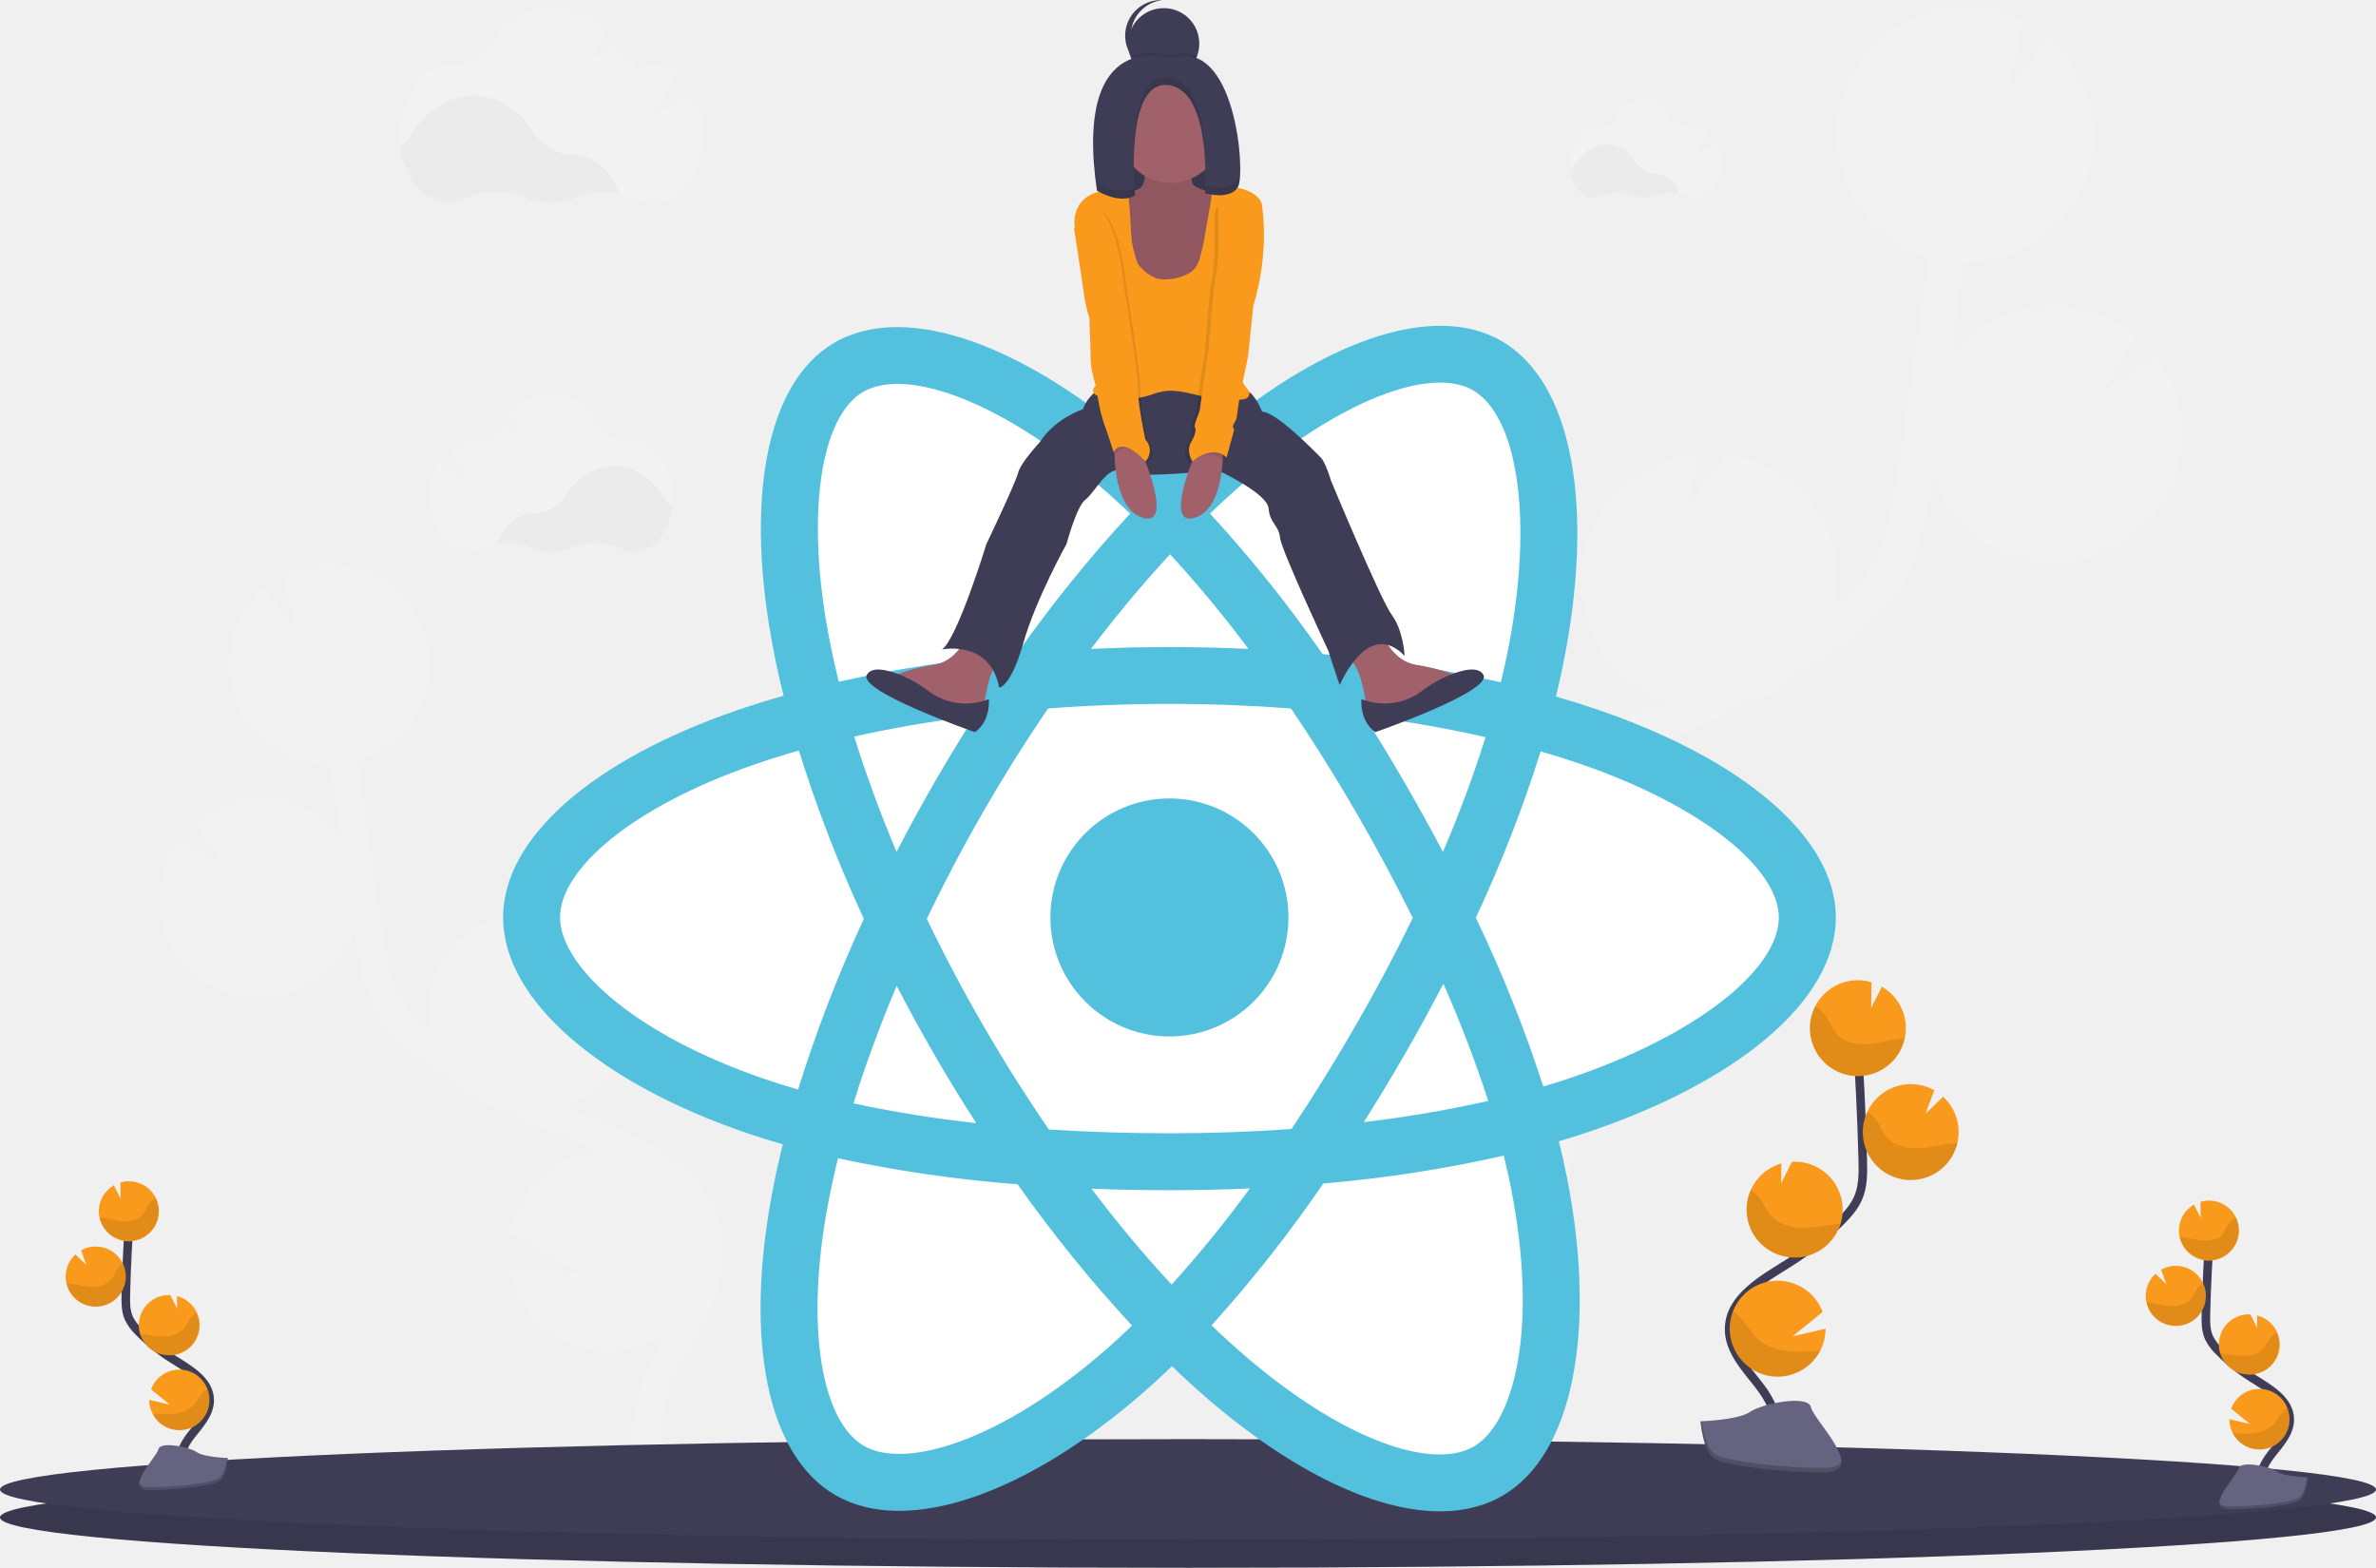
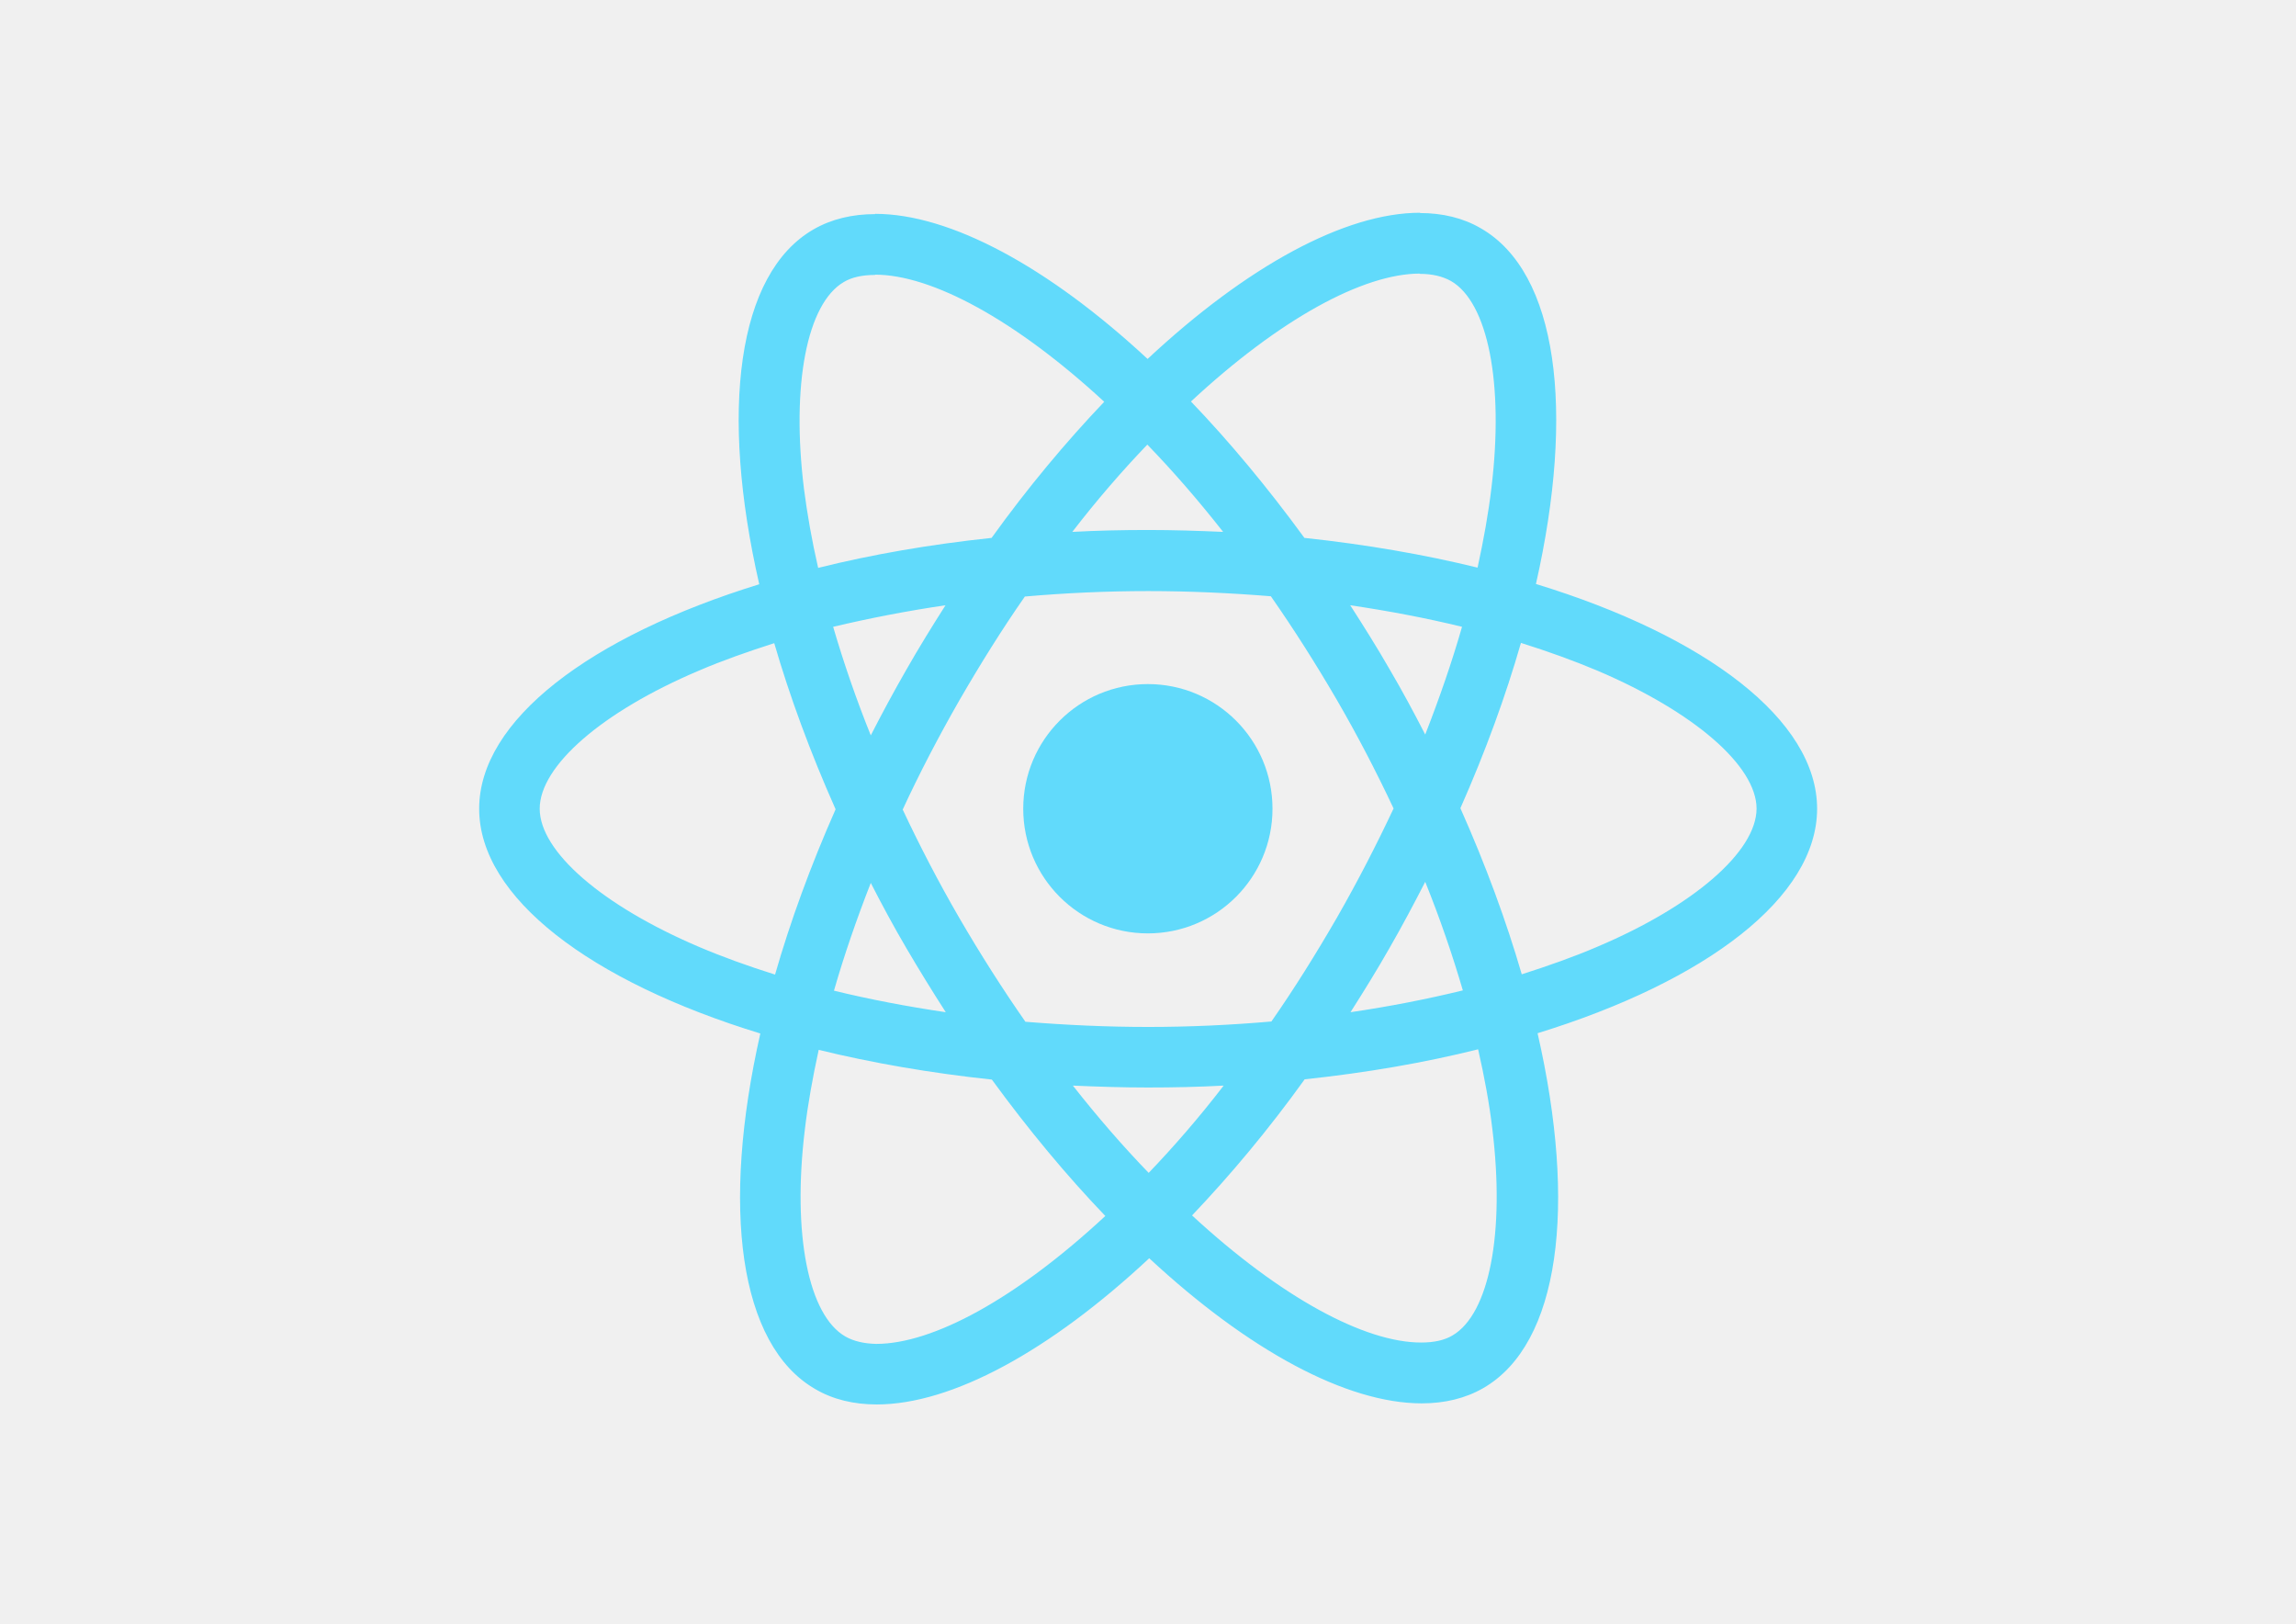
- <svg xmlns="http://www.w3.org/2000/svg" id="a75d69e6-d07c-4db3-9c83-72b2470e5561" data-name="Layer 1" width="1108" height="731.18" viewBox="0 0 1108 731.18">
-   <path d="M813.68,415.2l6.89-2.7c.66-.26,1.31-.54,2-.81a59.85,59.85,0,0,1,15.28-115.77l-4.8,24.2,18.22-23.92.16,0a59.87,59.87,0,0,1,51.16,67.45c-.15,1.13-.39,2.23-.6,3.34,5.61-4.43,10.87-9.32,14.81-15,8-11.54,10.71-25.76,13.47-43.17,5.47-34.48,10.4-69.34,14.84-104.18a59.83,59.83,0,0,1-42-65.36c.25-1.82.6-3.59,1-5.34.1-.44.2-.88.31-1.31.43-1.69.91-3.35,1.47-5,.09-.27.21-.52.3-.78.5-1.37,1-2.72,1.65-4,.22-.5.44-1,.67-1.47.69-1.43,1.42-2.83,2.22-4.19.27-.45.56-.88.83-1.33.62-1,1.27-2,1.94-2.93.36-.5.71-1,1.08-1.49l.27-.39,0,0a59.81,59.81,0,0,1,74.64-17l-6.24,31.49,18-23.64a59.5,59.5,0,0,1,16.32,68.62h.07c-.17.4-.38.78-.55,1.18-.33.74-.67,1.47-1,2.2-.46.93-1,1.84-1.45,2.74-.38.68-.75,1.36-1.16,2-.59,1-1.23,1.9-1.87,2.83-.38.54-.73,1.1-1.12,1.63-1,1.39-2.12,2.72-3.26,4-.4.45-.83.86-1.25,1.3-.81.86-1.62,1.71-2.48,2.52-.53.5-1.09,1-1.64,1.46-.79.7-1.6,1.38-2.43,2-.59.47-1.19.92-1.79,1.36-.87.63-1.75,1.22-2.64,1.81-.6.39-1.2.78-1.81,1.15-1,.61-2.05,1.17-3.1,1.72-.53.27-1,.57-1.59.83-1.58.77-3.2,1.48-4.85,2.11-.31.12-.64.21-.95.32-1.38.5-2.77,1-4.18,1.35-.61.17-1.23.31-1.85.46-1.15.28-2.31.54-3.48.76q-1,.18-2.07.33c-1.15.17-2.31.3-3.48.4-.69.06-1.37.12-2.07.16-1.26.06-2.53.07-3.8.06a2.08,2.08,0,0,0-.25,0q-2.82,22-5.92,44A59.82,59.82,0,0,1,1042,240.88l-15.68,26.58,25.21-16.59a59.68,59.68,0,0,1,11.5,44.16,58.76,58.76,0,0,1-4.5,15.94,59.83,59.83,0,0,1-111.19-4c-.23,1.48-.45,3-.68,4.46-2.44,15.35-5.47,34.46-16.23,50-7.29,10.56-17.33,18.36-27.09,25.22q-9.52,6.7-19.48,12.77a59.85,59.85,0,0,1-24.53,13.74q-16,8.19-32.69,14.81l-6.95,2.72c-6.25,2.44-12.65,4.94-19,7.6,1,.09,2,.17,3,.3a59.9,59.9,0,0,1,50.86,49.05l-42.31,23.11,42.18-1.89A59.16,59.16,0,0,1,843,534.54a59.87,59.87,0,0,1-82.7,11.74l2.1,3.91c1.4,2.58,2.78,5.15,4.12,7.7,18.33,34.74,19.66,64.74,3.75,84.49l-13-10.45c15.49-19.22,3.2-49.77-5.5-66.27-1.32-2.5-2.68-5-4-7.56C736,536.27,722.65,511.53,728,485.2,736,445.5,779.05,428.7,813.68,415.2Z" transform="translate(-46 -84.41)" fill="#f2f2f2" />
-   <path d="M315.6,603.42l-5.38-2.11c-.52-.2-1-.43-1.54-.63a46.75,46.75,0,0,0-11.94-90.42l3.75,18.9-14.22-18.68h-.13a46.76,46.76,0,0,0-40,52.68c.12.89.31,1.74.47,2.61a55.84,55.84,0,0,1-11.56-11.73c-6.23-9-8.37-20.12-10.53-33.71C220.29,493.4,216.45,466.18,213,439a46.72,46.72,0,0,0,32.77-51.05c-.2-1.42-.47-2.8-.79-4.17l-.24-1c-.34-1.32-.71-2.62-1.15-3.88-.07-.21-.16-.41-.24-.61-.39-1.07-.82-2.12-1.28-3.15-.18-.38-.35-.77-.53-1.15-.54-1.11-1.11-2.2-1.73-3.26-.21-.36-.44-.7-.65-1-.49-.78-1-1.55-1.52-2.29-.28-.39-.55-.79-.84-1.17l-.21-.3h0a46.76,46.76,0,0,0-58.29-13.32l4.88,24.6-14.07-18.46a46.48,46.48,0,0,0-12.75,53.59h-.05c.13.31.29.61.43.92.26.58.52,1.15.8,1.72q.54,1.08,1.14,2.13c.29.54.58,1.07.9,1.59.46.75,1,1.48,1.46,2.21.3.42.57.86.88,1.27.8,1.08,1.65,2.12,2.54,3.13.31.35.65.67,1,1,.63.67,1.27,1.33,1.94,2,.41.4.85.77,1.28,1.14q.93.83,1.89,1.59c.46.36.93.71,1.4,1.06.68.49,1.37,1,2.06,1.41.47.31.94.61,1.42.9.79.48,1.6.91,2.42,1.34.42.22.82.45,1.24.66,1.24.6,2.5,1.15,3.79,1.64.24.1.5.16.74.25,1.07.39,2.16.75,3.27,1.06.47.13,1,.24,1.44.35.9.22,1.8.43,2.72.6l1.61.26c.9.13,1.81.23,2.72.31.54.05,1.07.09,1.62.12,1,.05,2,.06,3,.05h.19q2.2,17.22,4.62,34.41a46.71,46.71,0,0,0-67.48-8.14L149.49,488l-19.68-12.95a46.57,46.57,0,0,0-9,34.49A45.8,45.8,0,0,0,124.34,522a46.73,46.73,0,0,0,86.84-3.12c.18,1.15.35,2.32.53,3.48,1.9,12,4.27,26.92,12.67,39.08,5.7,8.24,13.54,14.33,21.16,19.69q7.44,5.24,15.21,10a46.88,46.88,0,0,0,19.16,10.74c8.32,4.26,16.84,8.14,25.54,11.56l5.42,2.13c4.88,1.9,9.88,3.85,14.81,5.93-.78.07-1.57.13-2.36.24A46.77,46.77,0,0,0,283.6,660l33,18-32.94-1.47a46.78,46.78,0,0,0,73.57,29.2c-.55,1-1.09,2-1.64,3.05-1.09,2-2.17,4-3.22,6-14.31,27.13-15.35,50.57-2.92,66l10.13-8.16c-12.1-15-2.5-38.87,4.3-51.76,1-1.95,2.09-3.92,3.16-5.9,9.19-17,19.61-36.37,15.46-56.94C376.29,627.08,342.64,614,315.6,603.42Z" transform="translate(-46 -84.41)" fill="#f2f2f2" />
-   <ellipse cx="554" cy="707.68" rx="554" ry="23.5" fill="#3f3d56" />
-   <ellipse cx="554" cy="707.68" rx="554" ry="23.5" opacity="0.1" />
-   <ellipse cx="554" cy="694.68" rx="554" ry="23.5" fill="#3f3d56" />
-   <path d="M131,770.73c-3-5.51.4-12.26,4.28-17.18s8.61-10,8.51-16.29c-.14-9-9.7-14.31-17.33-19.08a84.78,84.78,0,0,1-15.56-12.51,23,23,0,0,1-4.78-6.4c-1.58-3.52-1.53-7.52-1.43-11.38q.5-19.26,1.9-38.48" transform="translate(-46 -84.41)" fill="none" stroke="#3f3d56" stroke-miterlimit="10" stroke-width="4" />
-   <path d="M92.11,648.7a14,14,0,0,1,7-11.49l3.14,6.21-.09-7.52a13.86,13.86,0,0,1,4.62-.56A14,14,0,1,1,92.11,648.7Z" transform="translate(-46 -84.41)" fill="#fa9a1c" />
-   <path d="M117.14,743.7a14,14,0,0,0,26.5-5.76,13.82,13.82,0,0,0-.91-5.69,14,14,0,0,0-26.27.15l8.77,7.13-9.64-2.24A13.89,13.89,0,0,0,117.14,743.7Z" transform="translate(-46 -84.41)" fill="#fa9a1c" />
-   <path d="M124.07,716.45a14,14,0,0,0,4.46-27.54l.07,5.79-3.18-6.29h0a14,14,0,0,0-1.31,28.05Z" transform="translate(-46 -84.41)" fill="#fa9a1c" />
-   <path d="M90,693.78a14,14,0,0,0,1.32-28,13.88,13.88,0,0,0-7.52,1.78l2.48,6.8-5.11-4.9a14,14,0,0,0-4.53,9.69A13.33,13.33,0,0,0,77,683,14,14,0,0,0,90,693.78Z" transform="translate(-46 -84.41)" fill="#fa9a1c" />
-   <path d="M94,652.44c3.24.36,6.39,1.37,9.64,1.57s6.82-.58,8.88-3.1c1.11-1.37,1.66-3.09,2.59-4.57a10.08,10.08,0,0,1,3.54-3.33,14,14,0,1,1-26.24,9.32C92.94,652.35,93.47,652.39,94,652.44Z" transform="translate(-46 -84.41)" opacity="0.1" />
-   <path d="M90,693.78a14,14,0,0,0,13.35-20,10.4,10.4,0,0,0-2.82,2.83c-1,1.51-1.61,3.25-2.78,4.64-2.19,2.57-5.92,3.41-9.31,3.25s-6.66-1.11-10-1.42c-.47,0-.94-.08-1.41-.09A14,14,0,0,0,90,693.78Z" transform="translate(-46 -84.41)" opacity="0.1" />
-   <path d="M124.07,716.45a14,14,0,0,0,13.47-19.76,11.36,11.36,0,0,0-3,2.85c-1.09,1.54-1.77,3.31-3,4.73-2.36,2.64-6.34,3.57-9.93,3.48s-6.82-.93-10.28-1.19A14,14,0,0,0,124.07,716.45Z" transform="translate(-46 -84.41)" opacity="0.1" />
-   <path d="M117.14,743.7a14,14,0,0,0,26.5-5.76,13.82,13.82,0,0,0-.91-5.69,14,14,0,0,0-3.08,2.74c-1.34,1.63-2.21,3.47-3.76,5-2.87,2.82-7.5,4-11.62,4.09A62.35,62.35,0,0,1,117.14,743.7Z" transform="translate(-46 -84.41)" opacity="0.1" />
-   <path d="M152.19,764.39s-11.08-.34-14.41-2.72-17-5.22-17.87-1.4-16.65,19-4.14,19.06,29.06-2,32.39-4S152.19,764.39,152.19,764.39Z" transform="translate(-46 -84.41)" fill="#656380" />
-   <path d="M115.54,778c12.51.1,29.06-2,32.4-4,2.53-1.54,3.54-7.09,3.88-9.65l.37,0s-.7,8.93-4,11-19.89,4.08-32.39,4c-3.61,0-4.86-1.31-4.79-3.22C111.48,777.26,112.86,778,115.54,778Z" transform="translate(-46 -84.41)" opacity="0.2" />
-   <path d="M1101,779.73c-3-5.51.4-12.26,4.28-17.18s8.61-10,8.51-16.29c-.14-9-9.7-14.31-17.33-19.08a84.78,84.78,0,0,1-15.56-12.51,23,23,0,0,1-4.78-6.4c-1.58-3.52-1.53-7.52-1.43-11.38q.49-19.26,1.9-38.48" transform="translate(-46 -84.41)" fill="none" stroke="#3f3d56" stroke-miterlimit="10" stroke-width="4" />
-   <path d="M1062.11,657.7a14,14,0,0,1,7-11.49l3.14,6.21-.09-7.52a13.86,13.86,0,0,1,4.62-.56,14,14,0,1,1-14.68,13.36Z" transform="translate(-46 -84.41)" fill="#fa9a1c" />
-   <path d="M1087.14,752.7a14,14,0,0,0,26.5-5.76,13.82,13.82,0,0,0-.91-5.69,14,14,0,0,0-26.27.15l8.77,7.13-9.64-2.24A13.89,13.89,0,0,0,1087.14,752.7Z" transform="translate(-46 -84.41)" fill="#fa9a1c" />
-   <path d="M1094.07,725.45a14,14,0,0,0,4.46-27.54l.07,5.79-3.18-6.29h0a14,14,0,0,0-1.31,28.05Z" transform="translate(-46 -84.41)" fill="#fa9a1c" />
-   <path d="M1060,702.78a14,14,0,0,0,1.32-28,13.88,13.88,0,0,0-7.52,1.78l2.48,6.8-5.11-4.9a14,14,0,0,0-4.53,9.69A13.33,13.33,0,0,0,1047,692,14,14,0,0,0,1060,702.78Z" transform="translate(-46 -84.41)" fill="#fa9a1c" />
-   <path d="M1064,661.44c3.24.36,6.39,1.37,9.64,1.57s6.82-.58,8.88-3.1c1.11-1.37,1.66-3.09,2.59-4.57a10.08,10.08,0,0,1,3.54-3.33,14,14,0,1,1-26.24,9.32C1062.94,661.35,1063.47,661.39,1064,661.44Z" transform="translate(-46 -84.41)" opacity="0.1" />
-   <path d="M1060,702.78a14,14,0,0,0,13.35-20,10.4,10.4,0,0,0-2.82,2.83c-1,1.51-1.61,3.25-2.78,4.64-2.19,2.57-5.92,3.41-9.31,3.25s-6.66-1.11-10-1.42c-.47,0-.94-.08-1.41-.09A14,14,0,0,0,1060,702.78Z" transform="translate(-46 -84.41)" opacity="0.1" />
-   <path d="M1094.07,725.45a14,14,0,0,0,13.47-19.76,11.36,11.36,0,0,0-3,2.85c-1.09,1.54-1.77,3.31-3,4.73-2.36,2.64-6.34,3.57-9.93,3.48s-6.82-.93-10.28-1.19A14,14,0,0,0,1094.07,725.45Z" transform="translate(-46 -84.41)" opacity="0.1" />
-   <path d="M1087.14,752.7a14,14,0,0,0,26.5-5.76,13.82,13.82,0,0,0-.91-5.69,14,14,0,0,0-3.08,2.74c-1.34,1.63-2.21,3.47-3.76,5-2.87,2.82-7.5,4-11.62,4.09A62.35,62.35,0,0,1,1087.14,752.7Z" transform="translate(-46 -84.41)" opacity="0.1" />
-   <path d="M1122.19,773.39s-11.08-.34-14.41-2.72-17-5.22-17.87-1.4-16.65,19-4.14,19.06,29.06-2,32.39-4S1122.19,773.39,1122.19,773.39Z" transform="translate(-46 -84.41)" fill="#656380" />
-   <path d="M1085.54,787c12.51.1,29.06-2,32.4-4,2.53-1.54,3.54-7.09,3.88-9.65l.37,0s-.7,8.93-4,11-19.89,4.08-32.39,4c-3.61,0-4.86-1.31-4.79-3.22C1081.48,786.26,1082.86,787,1085.54,787Z" transform="translate(-46 -84.41)" opacity="0.2" />
-   <path d="M791.57,415.56q-9.92-3.4-20-6.3,1.66-6.79,3.09-13.65c15.14-73.51,5.24-132.73-28.57-152.22-32.42-18.7-85.44.8-139,47.39q-7.92,6.92-15.47,14.2-5.07-4.85-10.3-9.51C525.21,245.64,469,224.65,435.18,244.2c-32.39,18.75-42,74.42-28.35,144.09q2,10.35,4.59,20.58c-7.95,2.26-15.64,4.67-23,7.24C322.63,439,280.61,475,280.61,512.29c0,38.51,45.11,77.14,113.64,100.56q8.34,2.83,16.8,5.26-2.74,11-4.88,22.18c-13,68.46-2.84,122.82,29.46,141.45C469,801,525,781.2,579.52,733.54c4.31-3.77,8.63-7.77,13-11.95q8.18,7.89,16.79,15.32c52.82,45.45,105,63.81,137.26,45.12,33.33-19.29,44.16-77.69,30.1-148.73q-1.6-8.14-3.73-16.61,5.91-1.74,11.56-3.61c71.24-23.6,117.6-61.76,117.6-100.79,0-37.43-43.38-73.62-110.5-96.73Z" transform="translate(-46 -84.41)" fill="#53c1de" />
-   <path d="M776.12,587.88c-3.4,1.13-6.88,2.21-10.44,3.27a621.6,621.6,0,0,0-31.47-78.73,623.06,623.06,0,0,0,30.25-77.58c6.35,1.84,12.53,3.78,18.47,5.83,57.51,19.79,92.59,49.06,92.59,71.62,0,24-37.89,55.21-99.4,75.59ZM750.6,638.46c6.22,31.41,7.1,59.81,3,82-3.7,19.95-11.14,33.25-20.34,38.58-19.59,11.33-61.47-3.4-106.64-42.27q-7.77-6.69-15.63-14.25a624.23,624.23,0,0,0,52.09-66.14,620.2,620.2,0,0,0,84.17-13q1.9,7.68,3.37,15ZM492.48,757.1c-19.14,6.76-34.38,6.95-43.59,1.64-19.6-11.31-27.75-55-16.63-113.5q2-10.37,4.53-20.63a625.79,625.79,0,0,0,83.75,12.13,645.09,645.09,0,0,0,53.35,65.9q-5.79,5.61-11.84,10.91c-24.11,21.08-48.28,36-69.57,43.55ZM402.84,587.73c-30.31-10.36-55.33-23.82-72.49-38.5-15.41-13.2-23.19-26.31-23.19-36.94,0-22.63,33.74-51.5,90-71.11q10.6-3.69,21.39-6.73a637.08,637.08,0,0,0,30.29,78.48,646.29,646.29,0,0,0-30.66,79.6Q410.44,590.32,402.84,587.73Zm30.05-204.54c-11.68-59.69-3.93-104.72,15.59-116,20.79-12,66.76,5.12,115.22,48.15,3.1,2.75,6.21,5.63,9.32,8.6a635.89,635.89,0,0,0-52.93,65.52,648.42,648.42,0,0,0-82.93,12.89q-2.39-9.52-4.27-19.15ZM701,449.38q-9.11-15.74-18.89-31.08c19.83,2.51,38.82,5.83,56.66,9.91a565.54,565.54,0,0,1-19.89,53.51q-8.61-16.35-17.88-32.34ZM591.64,342.91a569.3,569.3,0,0,1,36.57,44.14q-36.71-1.73-73.45,0c12.07-15.92,24.44-30.72,36.88-44.13Zm-110,106.65q-9.15,15.87-17.55,32.14c-7.73-18.33-14.34-36.36-19.74-53.77,17.73-4,36.64-7.21,56.34-9.68Q490.77,433.69,481.62,449.56Zm19.61,158.65A564.64,564.64,0,0,1,444,599c5.49-17.71,12.25-36.13,20.15-54.86q8.43,16.29,17.61,32.16Q491.1,592.49,501.23,608.21Zm91.14,75.33C579.79,670,567.24,655,555,638.79q17.85.71,36.36.71,19,0,37.51-.84A563.94,563.94,0,0,1,592.37,683.54ZM719.08,543.19A562.82,562.82,0,0,1,740,597.85a561.35,561.35,0,0,1-58,9.89q9.85-15.63,19.08-31.63,9.38-16.26,18-32.92Zm-41,19.66q-14.12,24.52-29.81,48.1c-18.44,1.32-37.49,2-56.91,2s-38.15-.6-56.27-1.78Q519,587.67,504.7,563t-26.51-50.08q12.27-25.53,26.43-50.1h0q14.14-24.56,30.13-48c18.49-1.4,37.43-2.13,56.59-2.13s38.22.74,56.69,2.14q15.81,23.37,30,47.81t26.79,49.87q-12.45,25.62-26.71,50.3Zm54.77-296.46c20.81,12,28.9,60.4,15.83,123.87q-1.29,6.19-2.8,12.35a635.74,635.74,0,0,0-83.09-13.13,625.16,625.16,0,0,0-52.53-65.56q7-6.74,14.29-13.11c45.88-39.93,88.76-55.69,108.3-44.42Z" transform="translate(-46 -84.41)" fill="#fff" />
-   <path d="M591.34,456.79a55.5,55.5,0,1,1-55.5,55.5,55.49,55.49,0,0,1,55.5-55.5" transform="translate(-46 -84.41)" fill="#53c1de" />
-   <path d="M605.26,104.81a16.6,16.6,0,1,1-16.6-16.6A16.52,16.52,0,0,1,605.26,104.81Z" transform="translate(-46 -84.41)" fill="#3f3d56" />
-   <path d="M575.4,109a16.62,16.62,0,0,1,12.49-24.54,16.6,16.6,0,1,0,1.41,33.07A16.6,16.6,0,0,1,575.4,109Z" transform="translate(-46 -84.41)" fill="#3f3d56" />
-   <rect x="521.91" y="43.52" width="44.47" height="69.37" fill="#3f3d56" />
-   <rect x="521.91" y="43.52" width="44.47" height="69.37" opacity="0.1" />
-   <path d="M497.66,379.61s-4.75,13.05-16,14.83-17.79,4.74-17.79,4.74l26.68,17.19,14.23-1.78s1.78-18.38,7.71-22.53S497.66,379.61,497.66,379.61Z" transform="translate(-46 -84.41)" fill="#a0616a" />
-   <path d="M690.34,379.61s4.75,13.05,16,14.83,17.79,4.74,17.79,4.74l-26.68,17.19-14.23-1.78s-1.78-18.38-7.71-22.53S690.34,379.61,690.34,379.61Z" transform="translate(-46 -84.41)" fill="#a0616a" />
-   <path d="M560.5,264.59s-7.11,3.56-9.48,10.68c0,0-13,4.15-20.16,15.41,0,0-8.9,9.49-10.08,14.23S506,338.11,506,338.11s-13.64,44.47-20.75,49.21c0,0,22.53-4.74,26.68,17.79,0,0,5.33,0,11.26-20.75s20.16-46.25,20.16-46.25,4.74-17.78,8.89-20.75,10.67-16.6,16.6-13,45.06-.6,45.06-.6S637,314.4,637.58,321.51s4.74,7.71,5.33,13.64,22.53,52.76,22.53,52.76,4.15,13,5.34,16c0,0,13-31.42,30.24-13.63,0,0-.6-11.86-5.93-19s-28.46-62.84-28.46-62.84-2.37-8.3-4.74-10.67-20.76-21.35-27.28-21.35c0,0-3.55-8.89-7.7-10.08Z" transform="translate(-46 -84.41)" fill="#3f3d56" />
-   <path d="M507.14,410.44a28.89,28.89,0,0,1-28.22-3.79,56.37,56.37,0,0,0-12.59-7.3c-6.29-2.54-13.81-4.42-16.1-.17-4.15,7.71,50.39,26.68,50.39,26.68S507.74,421.71,507.14,410.44Z" transform="translate(-46 -84.41)" fill="#3f3d56" />
-   <path d="M680.86,410.44a28.89,28.89,0,0,0,28.22-3.79,56.37,56.37,0,0,1,12.59-7.3c6.29-2.54,13.81-4.42,16.1-.17,4.15,7.71-50.39,26.68-50.39,26.68S680.26,421.71,680.86,410.44Z" transform="translate(-46 -84.41)" fill="#3f3d56" />
-   <path d="M579.88,167.08c-.22,2.06-.9,4.29-2.66,5.38-1.44.9-3.26.83-4.92,1.17a11.46,11.46,0,0,0-7.82,6.77,17.51,17.51,0,0,0-.75,10.55,39.22,39.22,0,0,0,1.52,5.06c1.74,4.92,3.84,9.8,7.09,13.89a59,59,0,0,0,9.3,8.77c2.11,1.72,4.29,3.47,6.89,4.28a21.75,21.75,0,0,0,5.4.72c2.25.1,4.65.17,6.6-.95,3-1.73,3.89-5.55,5.52-8.62,1.38-2.6,3.44-4.81,4.73-7.46a29.49,29.49,0,0,0,2-6.52l2.77-12.3c1-4.47,1.92-9.51-.59-13.34a2.28,2.28,0,0,0-.74-.77,2.79,2.79,0,0,0-1.52-.15,16.44,16.44,0,0,1-9.15-2.09,3.93,3.93,0,0,1-1.15-.9,4.72,4.72,0,0,1-.7-2.12,22.2,22.2,0,0,0-1.28-4.45,3,3,0,0,0-.87-1.34,3.15,3.15,0,0,0-1.41-.47,114.47,114.47,0,0,0-12.93-1.35c-1.42-.07-3.56-.64-4.54.62S580,165.58,579.88,167.08Z" transform="translate(-46 -84.41)" fill="#a0616a" />
-   <path d="M579.88,167.08c-.22,2.06-.9,4.29-2.66,5.38-1.44.9-3.26.83-4.92,1.17a11.46,11.46,0,0,0-7.82,6.77,17.51,17.51,0,0,0-.75,10.55,39.22,39.22,0,0,0,1.52,5.06c1.74,4.92,3.84,9.8,7.09,13.89a59,59,0,0,0,9.3,8.77c2.11,1.72,4.29,3.47,6.89,4.28a21.75,21.75,0,0,0,5.4.72c2.25.1,4.65.17,6.6-.95,3-1.73,3.89-5.55,5.52-8.62,1.38-2.6,3.44-4.81,4.73-7.46a29.49,29.49,0,0,0,2-6.52l2.77-12.3c1-4.47,1.92-9.51-.59-13.34a2.28,2.28,0,0,0-.74-.77,2.79,2.79,0,0,0-1.52-.15,16.44,16.44,0,0,1-9.15-2.09,3.93,3.93,0,0,1-1.15-.9,4.72,4.72,0,0,1-.7-2.12,22.2,22.2,0,0,0-1.28-4.45,3,3,0,0,0-.87-1.34,3.15,3.15,0,0,0-1.41-.47,114.47,114.47,0,0,0-12.93-1.35c-1.42-.07-3.56-.64-4.54.62S580,165.58,579.88,167.08Z" transform="translate(-46 -84.41)" opacity="0.1" />
-   <path d="M571.85,174.15a26.93,26.93,0,0,0-7.13-1.12c-5.72-.14-11.84,1.83-15.14,6.5A15.34,15.34,0,0,0,547.29,191a23.57,23.57,0,0,0,5.2,10.66,32,32,0,0,1,4,5.24c1.58,3,1.63,6.59,2.06,10,1,8.12,4.46,15.75,5.83,23.82s.19,17.42-6.18,22.55c-1.07.86-2.37,1.77-2.46,3.14-.14,2.19,2.71,3.12,4.9,3.33,6.55.62,13.27,1.23,19.63-.46,2.63-.7,5.17-1.79,7.85-2.29,6.8-1.27,13.64,1.34,20.45,2.59a90.61,90.61,0,0,0,14.91,1.21,7.94,7.94,0,0,0,3.43-.45,2.75,2.75,0,0,0,1.74-2.74,4.76,4.76,0,0,0-1.18-2c-3.44-4.25-4.49-9.9-5.43-15.29l-3.15-18.11c-1.69-9.68-3.26-20.2,1.32-28.89,3.29-6.25,9.36-10.65,12.83-16.8a9.84,9.84,0,0,0,1.55-6.28c-.52-3.09-3.31-5.3-6.17-6.59A23.21,23.21,0,0,0,611,173c.1,4.33-1,8.71-1.71,13l-1.21,7a88.83,88.83,0,0,1-2.71,12.2,12.85,12.85,0,0,1-2.17,4.42,11.43,11.43,0,0,1-3.83,2.79,22.83,22.83,0,0,1-10.14,2.32,13.54,13.54,0,0,1-4.48-.69,19,19,0,0,1-6.17-4.34,10.11,10.11,0,0,1-1.63-1.77,9.93,9.93,0,0,1-1.11-2.67,55.42,55.42,0,0,1-1.91-7.48c-.3-1.94-.4-3.91-.54-5.87C573,186.12,573,179.72,571.85,174.15Z" transform="translate(-46 -84.41)" fill="#fa9a1c" />
-   <path d="M565.84,288.9s-2.37,31.43,12.45,36.76,1.78-26.09,1.78-26.09l-4.75-9.48Z" transform="translate(-46 -84.41)" fill="#a0616a" />
-   <path d="M616.23,288.9s2.37,31.43-12.45,36.76S602,299.57,602,299.57l4.75-9.48Z" transform="translate(-46 -84.41)" fill="#a0616a" />
-   <path d="M552.79,184l-4.74,7.71s4.15,26.68,4.74,31.42a62.2,62.2,0,0,0,2.38,10.08s.59,14.23.59,19.57,3,14.23,3,14.23a64.82,64.82,0,0,0,3,14.82c2.37,6.52,4.74,14.23,4.74,14.23s3-8.3,14.82,4.15a7.18,7.18,0,0,0,0-10.08s-3.55-16-3.55-24.31-6.53-48-6.53-48S567,172.7,552.79,184Z" transform="translate(-46 -84.41)" opacity="0.1" />
-   <path d="M551.61,183.37l-4.74,7.71s4.15,26.68,4.74,31.42A61.84,61.84,0,0,0,554,232.58s.59,14.23.59,19.56,3,14.23,3,14.23a64.53,64.53,0,0,0,3,14.82c2.37,6.53,4.75,14.23,4.75,14.23s3-8.3,14.82,4.15a7.18,7.18,0,0,0,0-10.07s-3.56-16-3.56-24.31-6.52-48-6.52-48S565.84,172.1,551.61,183.37Z" transform="translate(-46 -84.41)" fill="#fa9a1c" />
-   <path d="M629.87,179.22l3,3.53s3.49,20.18-4.22,45.68l-2.37,23.12s-4.15,19.57-4.74,24.31-.59,5.33-1.78,7.11a2.29,2.29,0,0,0,0,3l-3.56,13s-5.33-6.52-16,1.78c0,0-3-4.74-.6-8.89s2.37-5.93,1.78-7.12,2.37-7.11,2.37-8.3S607.93,248,607.93,248s1.78-26.68,3.56-35.57c1.09-5.47,1.07-17.66.88-26.24-.19-8.94,10.63-13.78,17-7.5C629.52,178.85,629.7,179,629.87,179.22Z" transform="translate(-46 -84.41)" opacity="0.1" />
-   <path d="M631.65,178l3,3.53s3.49,20.19-4.22,45.68l-2.37,23.12s-4.15,19.57-4.74,24.31-.6,5.34-1.78,7.12a2.28,2.28,0,0,0,0,3L618,297.8s-5.33-6.53-16,1.77c0,0-3-4.74-.59-8.89s2.37-5.93,1.78-7.11,2.37-7.12,2.37-8.3,4.15-28.46,4.15-28.46,1.78-26.68,3.56-35.58.59-35.57.59-35.57S623.35,169.14,631.65,178Z" transform="translate(-46 -84.41)" fill="#fa9a1c" />
-   <circle cx="545.92" cy="61.61" r="23.72" fill="#a0616a" />
-   <path d="M604.29,110.41a16.6,16.6,0,0,1-31.09.44c9.26-3.73,18.72-.41,18.72-.41C596.65,108.78,600.75,108.93,604.29,110.41Z" transform="translate(-46 -84.41)" opacity="0.1" />
-   <path d="M591.92,111.63s-45.65-16-34.38,61.66c0,0,10.08,6.52,17.78,2.37,0,0-5.33-53.95,15.42-51.58s17.19,50.4,17.19,50.4,11.86,3.55,15.42-3S622.16,101,591.92,111.63Z" transform="translate(-46 -84.41)" fill="#3f3d56" />
-   <path d="M590.74,120.52c-14.24-1.62-16.2,23.27-16,39.05.17-15.69,2.81-37,16-35.49,14.81,1.69,17.24,26.66,17.41,40.8C608.32,151.9,606.9,122.37,590.74,120.52Z" transform="translate(-46 -84.41)" opacity="0.1" />
-   <path d="M557.54,169.73a159.38,159.38,0,0,1-1.77-20.53,152.12,152.12,0,0,0,1.77,24.09s10.08,6.52,17.78,2.37c0,0-.12-1.28-.26-3.43C567.39,176.1,557.54,169.73,557.54,169.73Z" transform="translate(-46 -84.41)" opacity="0.1" />
-   <path d="M623.35,168c-3.32,6.08-13.83,3.41-15.25,3-.07,2.2-.17,3.52-.17,3.52s11.86,3.55,15.42-3c.73-1.34,1.11-5.13,1-10.2C624.25,164.57,623.9,167,623.35,168Z" transform="translate(-46 -84.41)" opacity="0.1" />
-   <path d="M872.73,757.37c4.74-8.78-.64-19.54-6.82-27.37s-13.73-16-13.57-26c.23-14.35,15.45-22.81,27.62-30.42a134.77,134.77,0,0,0,24.79-19.93c3-3.05,5.87-6.31,7.62-10.21,2.52-5.6,2.45-12,2.29-18.12q-.79-30.71-3-61.34" transform="translate(-46 -84.41)" fill="none" stroke="#3f3d56" stroke-miterlimit="10" stroke-width="4" />
-   <path d="M934.74,562.9a22.31,22.31,0,0,0-11.16-18.32l-5,9.9.15-12a22.37,22.37,0,1,0,16,20.41Z" transform="translate(-46 -84.41)" fill="#fa9a1c" />
-   <path d="M894.86,714.29a22.36,22.36,0,1,1,1.08-18l-14,11.37,15.37-3.57A22.25,22.25,0,0,1,894.86,714.29Z" transform="translate(-46 -84.41)" fill="#fa9a1c" />
-   <path d="M883.81,670.86A22.37,22.37,0,0,1,876.72,627l-.12,9.22,5.06-10h.06a22.37,22.37,0,1,1,2.09,44.69Z" transform="translate(-46 -84.41)" fill="#fa9a1c" />
-   <path d="M938.11,634.73A22.37,22.37,0,1,1,948,592.87l-4,10.83,8.13-7.8a22.37,22.37,0,0,1-14.07,38.83Z" transform="translate(-46 -84.41)" fill="#fa9a1c" />
-   <path d="M931.74,568.86c-5.17.57-10.19,2.18-15.37,2.5s-10.87-.92-14.14-5c-1.77-2.17-2.65-4.91-4.14-7.28a16,16,0,0,0-5.63-5.3,22.37,22.37,0,1,0,41.81,14.84C933.42,568.71,932.58,568.77,931.74,568.86Z" transform="translate(-46 -84.41)" opacity="0.1" />
-   <path d="M938.11,634.73a22.39,22.39,0,0,1-21.28-31.91,16.37,16.37,0,0,1,4.5,4.51c1.59,2.4,2.56,5.18,4.43,7.39,3.48,4.09,9.44,5.43,14.84,5.19s10.6-1.78,16-2.28c.75-.06,1.5-.11,2.26-.13A22.37,22.37,0,0,1,938.11,634.73Z" transform="translate(-46 -84.41)" opacity="0.1" />
-   <path d="M883.81,670.86a22.37,22.37,0,0,1-21.46-31.49,17.83,17.83,0,0,1,4.73,4.55c1.74,2.45,2.82,5.27,4.86,7.54,3.77,4.2,10.11,5.68,15.83,5.54,5.54-.12,10.87-1.48,16.38-1.9A22.36,22.36,0,0,1,883.81,670.86Z" transform="translate(-46 -84.41)" opacity="0.1" />
-   <path d="M894.86,714.29A22.37,22.37,0,0,1,854.08,696a22.27,22.27,0,0,1,4.91,4.38c2.13,2.59,3.53,5.53,6,7.94,4.57,4.49,11.95,6.34,18.52,6.51A97.1,97.1,0,0,0,894.86,714.29Z" transform="translate(-46 -84.41)" opacity="0.1" />
-   <path d="M839,747.26s17.65-.54,23-4.33,27.16-8.31,28.48-2.24,26.53,30.22,6.6,30.38-46.31-3.1-51.62-6.34S839,747.26,839,747.26Z" transform="translate(-46 -84.41)" fill="#656380" />
-   <path d="M897.4,769c-19.93.16-46.31-3.11-51.62-6.34-4-2.47-5.65-11.3-6.19-15.38l-.59,0s1.12,14.24,6.43,17.47,31.69,6.5,51.62,6.34c5.75,0,7.74-2.09,7.63-5.12C903.88,767.78,901.69,768.92,897.4,769Z" transform="translate(-46 -84.41)" opacity="0.2" />
-   <path d="M369,127.27l-18.25,11.57,11.08-20.15a18,18,0,0,0-11-3.94h-.3a21.58,21.58,0,0,1-3.78-.28l-6.19,3.92,2.65-4.82a22.06,22.06,0,0,1-10.82-8.21l-11.07,7,7-12.72c-6.48-7.77-15.2-12.54-24.81-12.54-11.51,0-21.76,6.85-28.38,17.52a21.24,21.24,0,0,1-18.76,10.12l-.62,0c-12.71,0-23,14.41-23,32.19s10.3,32.18,23,32.18a17.2,17.2,0,0,0,8-2c8.29-4.31,19.17-4.39,27.85-.54a29,29,0,0,0,23.68.05c8.62-3.77,19.37-3.69,27.61.54a17.23,17.23,0,0,0,7.93,2c12.71,0,23-14.41,23-32.18A40.86,40.86,0,0,0,369,127.27Z" transform="translate(-46 -84.41)" fill="#f2f2f2" />
-   <path d="M334.59,174.36a34,34,0,0,0-19.72,2.14,29,29,0,0,1-23.67-.05c-8.69-3.85-19.57-3.77-27.86.54a17.2,17.2,0,0,1-8,2c-11.29,0-20.68-11.38-22.64-26.38a21.58,21.58,0,0,0,5.64-6.08C245,135.87,255.21,129,266.72,129s21.64,6.77,28.26,17.32a21.79,21.79,0,0,0,18.76,10.31H314C323,156.64,330.8,163.85,334.59,174.36Z" transform="translate(-46 -84.41)" opacity="0.03" />
-   <path d="M846.07,150.83,837,156.6l5.53-10a9,9,0,0,0-5.51-2h-.14a10.79,10.79,0,0,1-1.89-.14l-3.09,2L833.2,144a11,11,0,0,1-5.4-4.09l-5.52,3.5,3.49-6.34a16.17,16.17,0,0,0-12.37-6.26c-5.75,0-10.86,3.42-14.16,8.74a10.57,10.57,0,0,1-9.36,5h-.31c-6.34,0-11.48,7.19-11.48,16s5.14,16.05,11.48,16.05a8.62,8.62,0,0,0,4-1,16.56,16.56,0,0,1,13.89-.27,14.52,14.52,0,0,0,11.81,0,16.58,16.58,0,0,1,13.77.27,8.61,8.61,0,0,0,4,1c6.34,0,11.48-7.18,11.48-16.05A20.28,20.28,0,0,0,846.07,150.83Z" transform="translate(-46 -84.41)" fill="#f2f2f2" />
-   <path d="M828.92,174.32a17,17,0,0,0-9.83,1.07,14.52,14.52,0,0,1-11.81,0,16.58,16.58,0,0,0-13.9.27,8.55,8.55,0,0,1-4,1c-5.64,0-10.32-5.67-11.3-13.15a10.93,10.93,0,0,0,2.82-3c3.3-5.32,8.42-8.73,14.16-8.73s10.79,3.37,14.09,8.63a10.85,10.85,0,0,0,9.36,5.14h.15C823.15,165.48,827,169.08,828.92,174.32Z" transform="translate(-46 -84.41)" opacity="0.03" />
-   <path d="M250.34,300.27,265,309.55l-8.88-16.15a14.48,14.48,0,0,1,8.85-3.15h.23a17.08,17.08,0,0,0,3-.22l4.95,3.14L271,289.31a17.78,17.78,0,0,0,8.67-6.58l8.87,5.62L283,278.16c5.19-6.22,12.18-10,19.87-10,9.23,0,17.44,5.48,22.75,14a17,17,0,0,0,15,8.11h.5c10.18,0,18.43,11.54,18.43,25.78s-8.25,25.79-18.43,25.79a13.86,13.86,0,0,1-6.43-1.61,26.59,26.59,0,0,0-22.31-.43,23.28,23.28,0,0,1-19,0,26.64,26.64,0,0,0-22.12.43,13.9,13.9,0,0,1-6.35,1.57c-10.19,0-18.44-11.54-18.44-25.79A32.78,32.78,0,0,1,250.34,300.27Z" transform="translate(-46 -84.41)" fill="#f2f2f2" />
-   <path d="M277.89,338a27.36,27.36,0,0,1,15.8,1.72,23.28,23.28,0,0,0,19,0,26.61,26.61,0,0,1,22.32.43,13.82,13.82,0,0,0,6.42,1.61c9.05,0,16.57-9.11,18.14-21.13a17.44,17.44,0,0,1-4.52-4.88c-5.31-8.54-13.52-14-22.75-14s-17.33,5.42-22.64,13.88a17.44,17.44,0,0,1-15,8.25h-.23C287.17,323.81,280.93,329.59,277.89,338Z" transform="translate(-46 -84.41)" opacity="0.03" />
+ <svg xmlns="http://www.w3.org/2000/svg" version="1.1" id="Layer_2_1_" x="0px" y="0px" viewBox="0 0 841.9 595.3" enable-background="new 0 0 841.9 595.3" xml:space="preserve">
+   <g>
+     <path fill="#61DAFB" d="M666.3,296.5c0-32.5-40.7-63.3-103.1-82.4c14.4-63.6,8-114.2-20.2-130.4c-6.5-3.8-14.1-5.6-22.4-5.6v22.3   c4.6,0,8.3,0.9,11.4,2.6c13.6,7.8,19.5,37.5,14.9,75.7c-1.1,9.4-2.9,19.3-5.1,29.4c-19.6-4.8-41-8.5-63.5-10.9   c-13.5-18.5-27.5-35.3-41.6-50c32.6-30.3,63.2-46.9,84-46.9l0-22.3c0,0,0,0,0,0c-27.5,0-63.5,19.6-99.9,53.6   c-36.4-33.8-72.4-53.2-99.9-53.2v22.3c20.7,0,51.4,16.5,84,46.6c-14,14.7-28,31.4-41.3,49.9c-22.6,2.4-44,6.1-63.6,11   c-2.3-10-4-19.7-5.2-29c-4.7-38.2,1.1-67.9,14.6-75.8c3-1.8,6.9-2.6,11.5-2.6l0-22.3c0,0,0,0,0,0c-8.4,0-16,1.8-22.6,5.6   c-28.1,16.2-34.4,66.7-19.9,130.1c-62.2,19.2-102.7,49.9-102.7,82.3c0,32.5,40.7,63.3,103.1,82.4c-14.4,63.6-8,114.2,20.2,130.4   c6.5,3.8,14.1,5.6,22.5,5.6c27.5,0,63.5-19.6,99.9-53.6c36.4,33.8,72.4,53.2,99.9,53.2c8.4,0,16-1.8,22.6-5.6   c28.1-16.2,34.4-66.7,19.9-130.1C625.8,359.7,666.3,328.9,666.3,296.5z M536.1,229.8c-3.7,12.9-8.3,26.2-13.5,39.5   c-4.1-8-8.4-16-13.1-24c-4.6-8-9.5-15.8-14.4-23.4C509.3,224,523,226.6,536.1,229.8z M490.3,336.3c-7.8,13.5-15.8,26.3-24.1,38.2   c-14.9,1.3-30,2-45.2,2c-15.1,0-30.2-0.7-45-1.9c-8.3-11.9-16.4-24.6-24.2-38c-7.6-13.1-14.5-26.4-20.8-39.8   c6.2-13.4,13.2-26.8,20.7-39.9c7.8-13.5,15.8-26.3,24.1-38.2c14.9-1.3,30-2,45.2-2c15.1,0,30.2,0.7,45,1.9   c8.3,11.9,16.4,24.6,24.2,38c7.6,13.1,14.5,26.4,20.8,39.8C504.7,309.8,497.8,323.2,490.3,336.3z M522.6,323.3   c5.4,13.4,10,26.8,13.8,39.8c-13.1,3.2-26.9,5.9-41.2,8c4.9-7.7,9.8-15.6,14.4-23.7C514.2,339.4,518.5,331.3,522.6,323.3z    M421.2,430c-9.3-9.6-18.6-20.3-27.8-32c9,0.4,18.2,0.7,27.5,0.7c9.4,0,18.7-0.2,27.8-0.7C439.7,409.7,430.4,420.4,421.2,430z    M346.8,371.1c-14.2-2.1-27.9-4.7-41-7.9c3.7-12.9,8.3-26.2,13.5-39.5c4.1,8,8.4,16,13.1,24C337.1,355.7,341.9,363.5,346.8,371.1z    M420.7,163c9.3,9.6,18.6,20.3,27.8,32c-9-0.4-18.2-0.7-27.5-0.7c-9.4,0-18.7,0.2-27.8,0.7C402.2,183.3,411.5,172.6,420.7,163z    M346.7,221.9c-4.9,7.7-9.8,15.6-14.4,23.7c-4.6,8-8.9,16-13,24c-5.4-13.4-10-26.8-13.8-39.8C318.6,226.7,332.4,224,346.7,221.9z    M256.2,347.1c-35.4-15.1-58.3-34.9-58.3-50.6c0-15.7,22.9-35.6,58.3-50.6c8.6-3.7,18-7,27.7-10.1c5.7,19.6,13.2,40,22.5,60.9   c-9.2,20.8-16.6,41.1-22.2,60.6C274.3,354.2,264.9,350.8,256.2,347.1z M310,490c-13.6-7.8-19.5-37.5-14.9-75.7   c1.1-9.4,2.9-19.3,5.1-29.4c19.6,4.8,41,8.5,63.5,10.9c13.5,18.5,27.5,35.3,41.6,50c-32.6,30.3-63.2,46.9-84,46.9   C316.8,492.6,313,491.7,310,490z M547.2,413.8c4.7,38.2-1.1,67.9-14.6,75.8c-3,1.8-6.9,2.6-11.5,2.6c-20.7,0-51.4-16.5-84-46.6   c14-14.7,28-31.4,41.3-49.9c22.6-2.4,44-6.1,63.6-11C544.3,394.8,546.1,404.5,547.2,413.8z M585.7,347.1c-8.6,3.7-18,7-27.7,10.1   c-5.7-19.6-13.2-40-22.5-60.9c9.2-20.8,16.6-41.1,22.2-60.6c9.9,3.1,19.3,6.5,28.1,10.2c35.4,15.1,58.3,34.9,58.3,50.6   C644,312.2,621.1,332.1,585.7,347.1z" />
+     <polygon fill="#61DAFB" points="320.8,78.4 320.8,78.4 320.8,78.4  " />
+     <circle fill="#61DAFB" cx="420.9" cy="296.5" r="45.7" />
+     <polygon fill="#61DAFB" points="520.5,78.1 520.5,78.1 520.5,78.1  " />
+   </g>
</svg>
